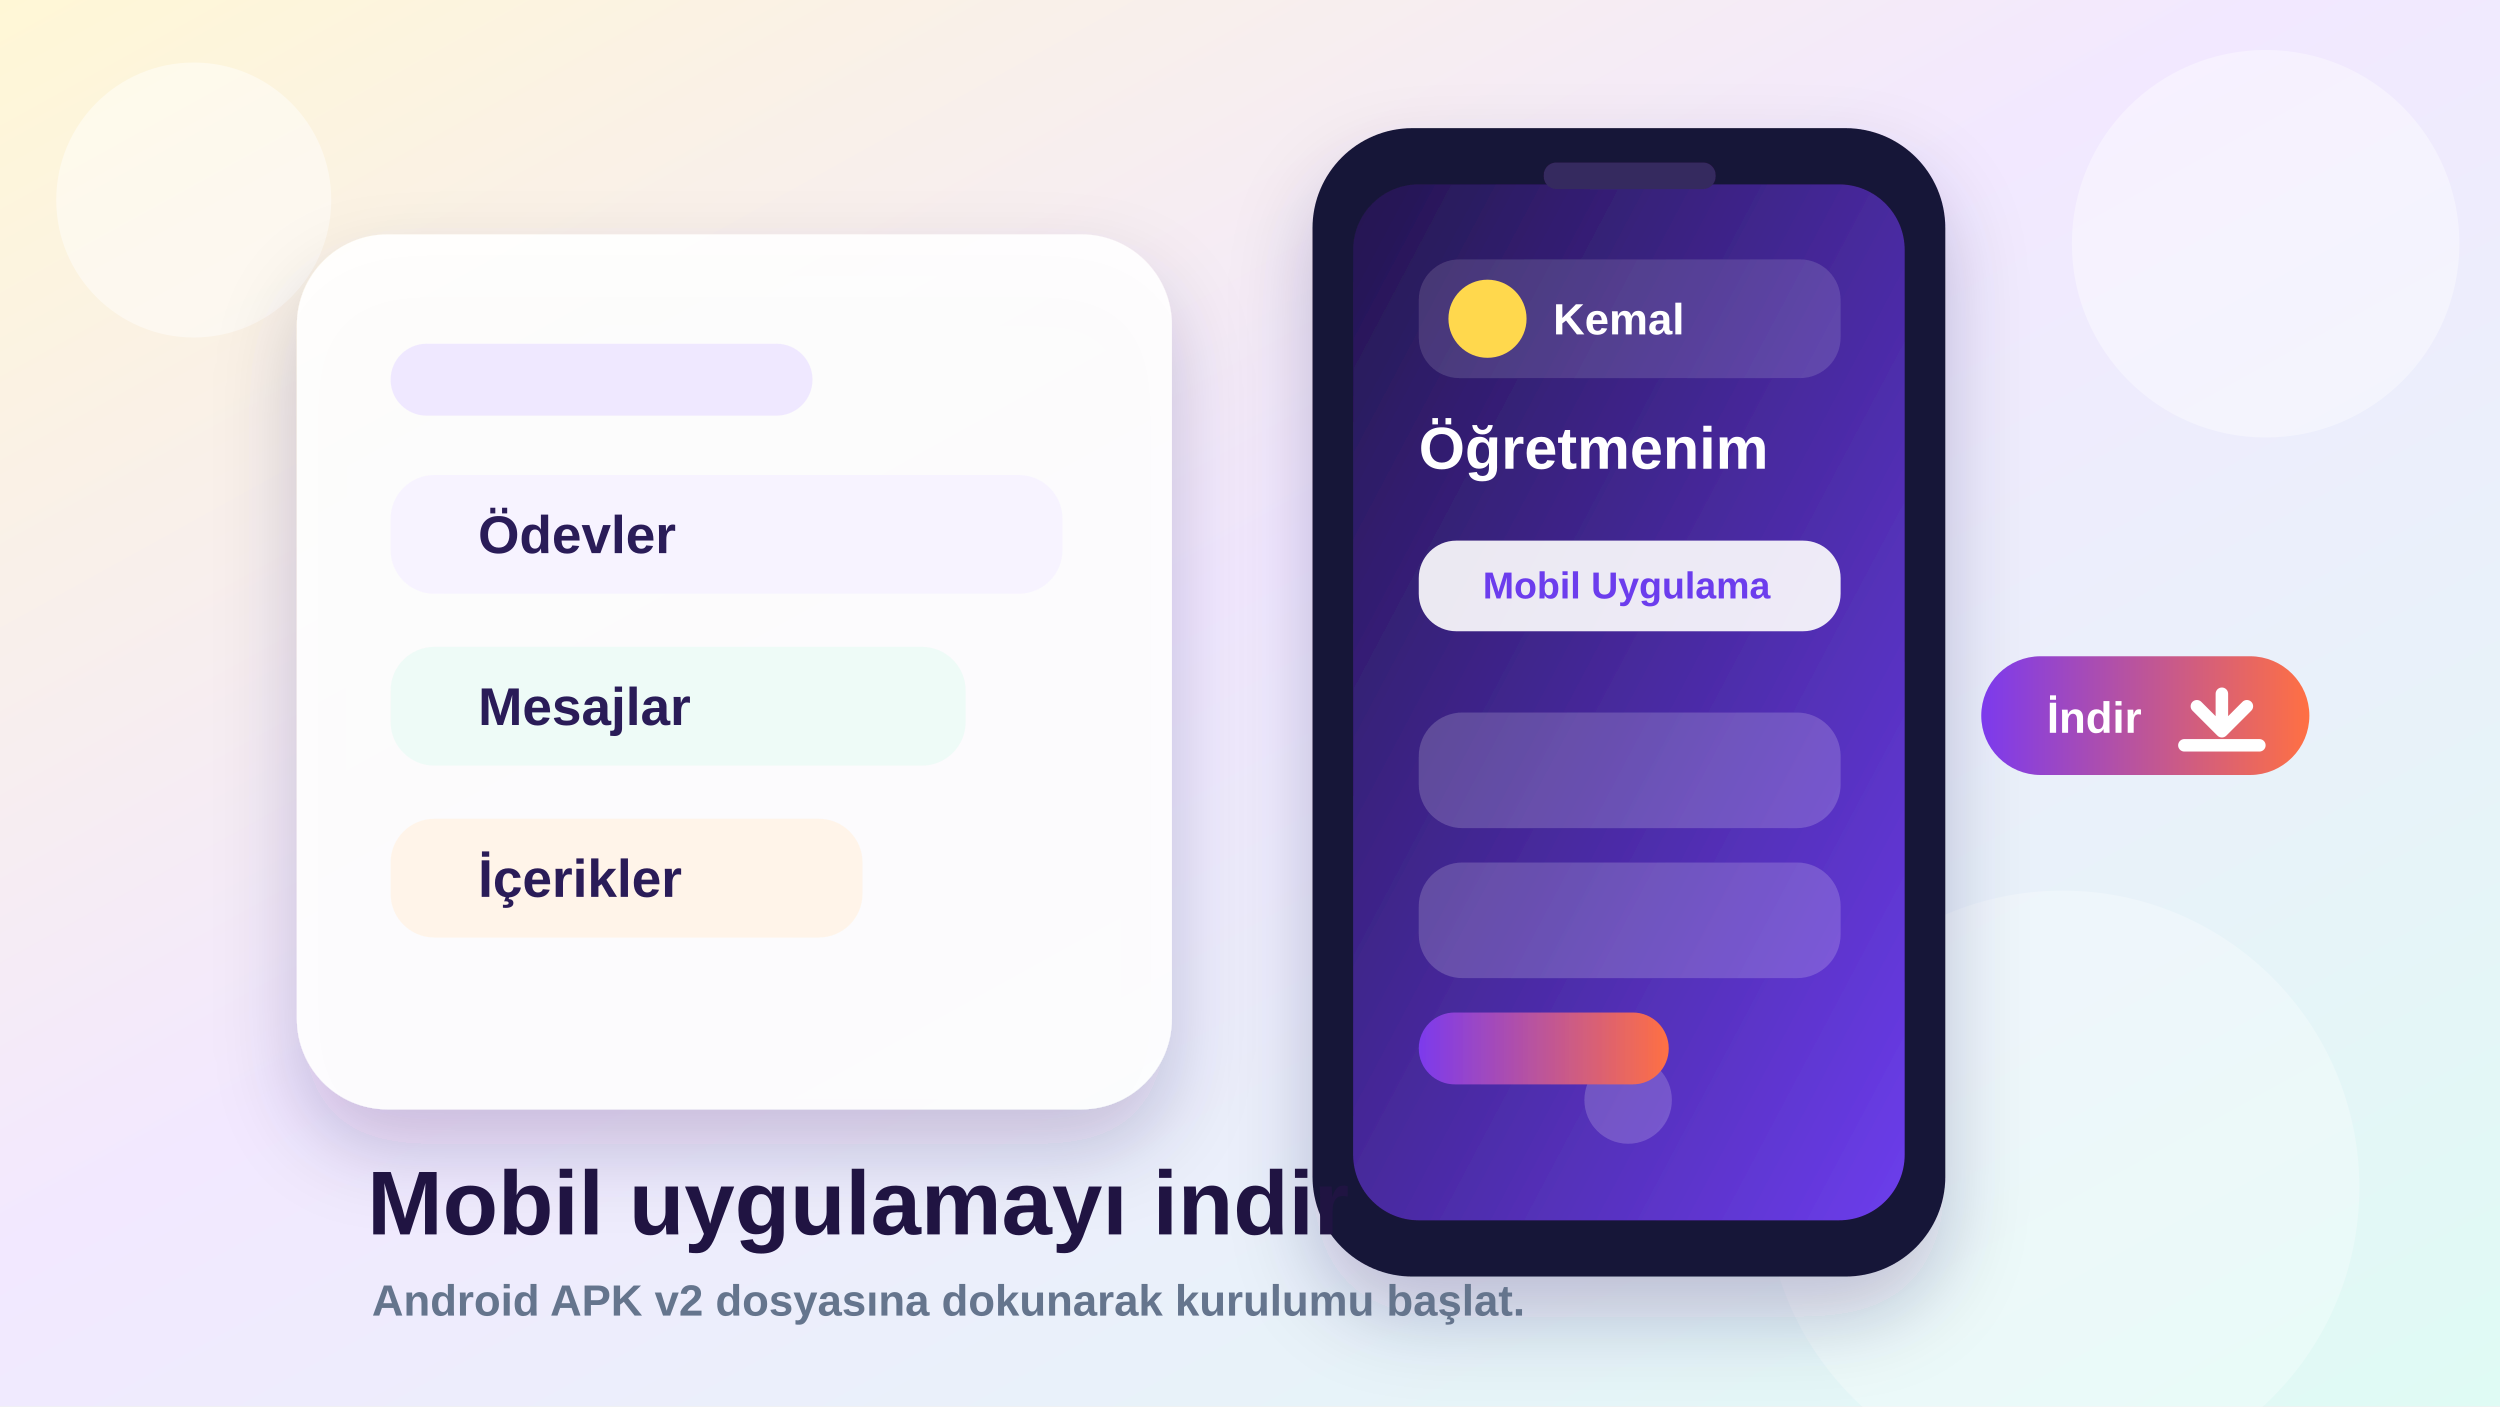
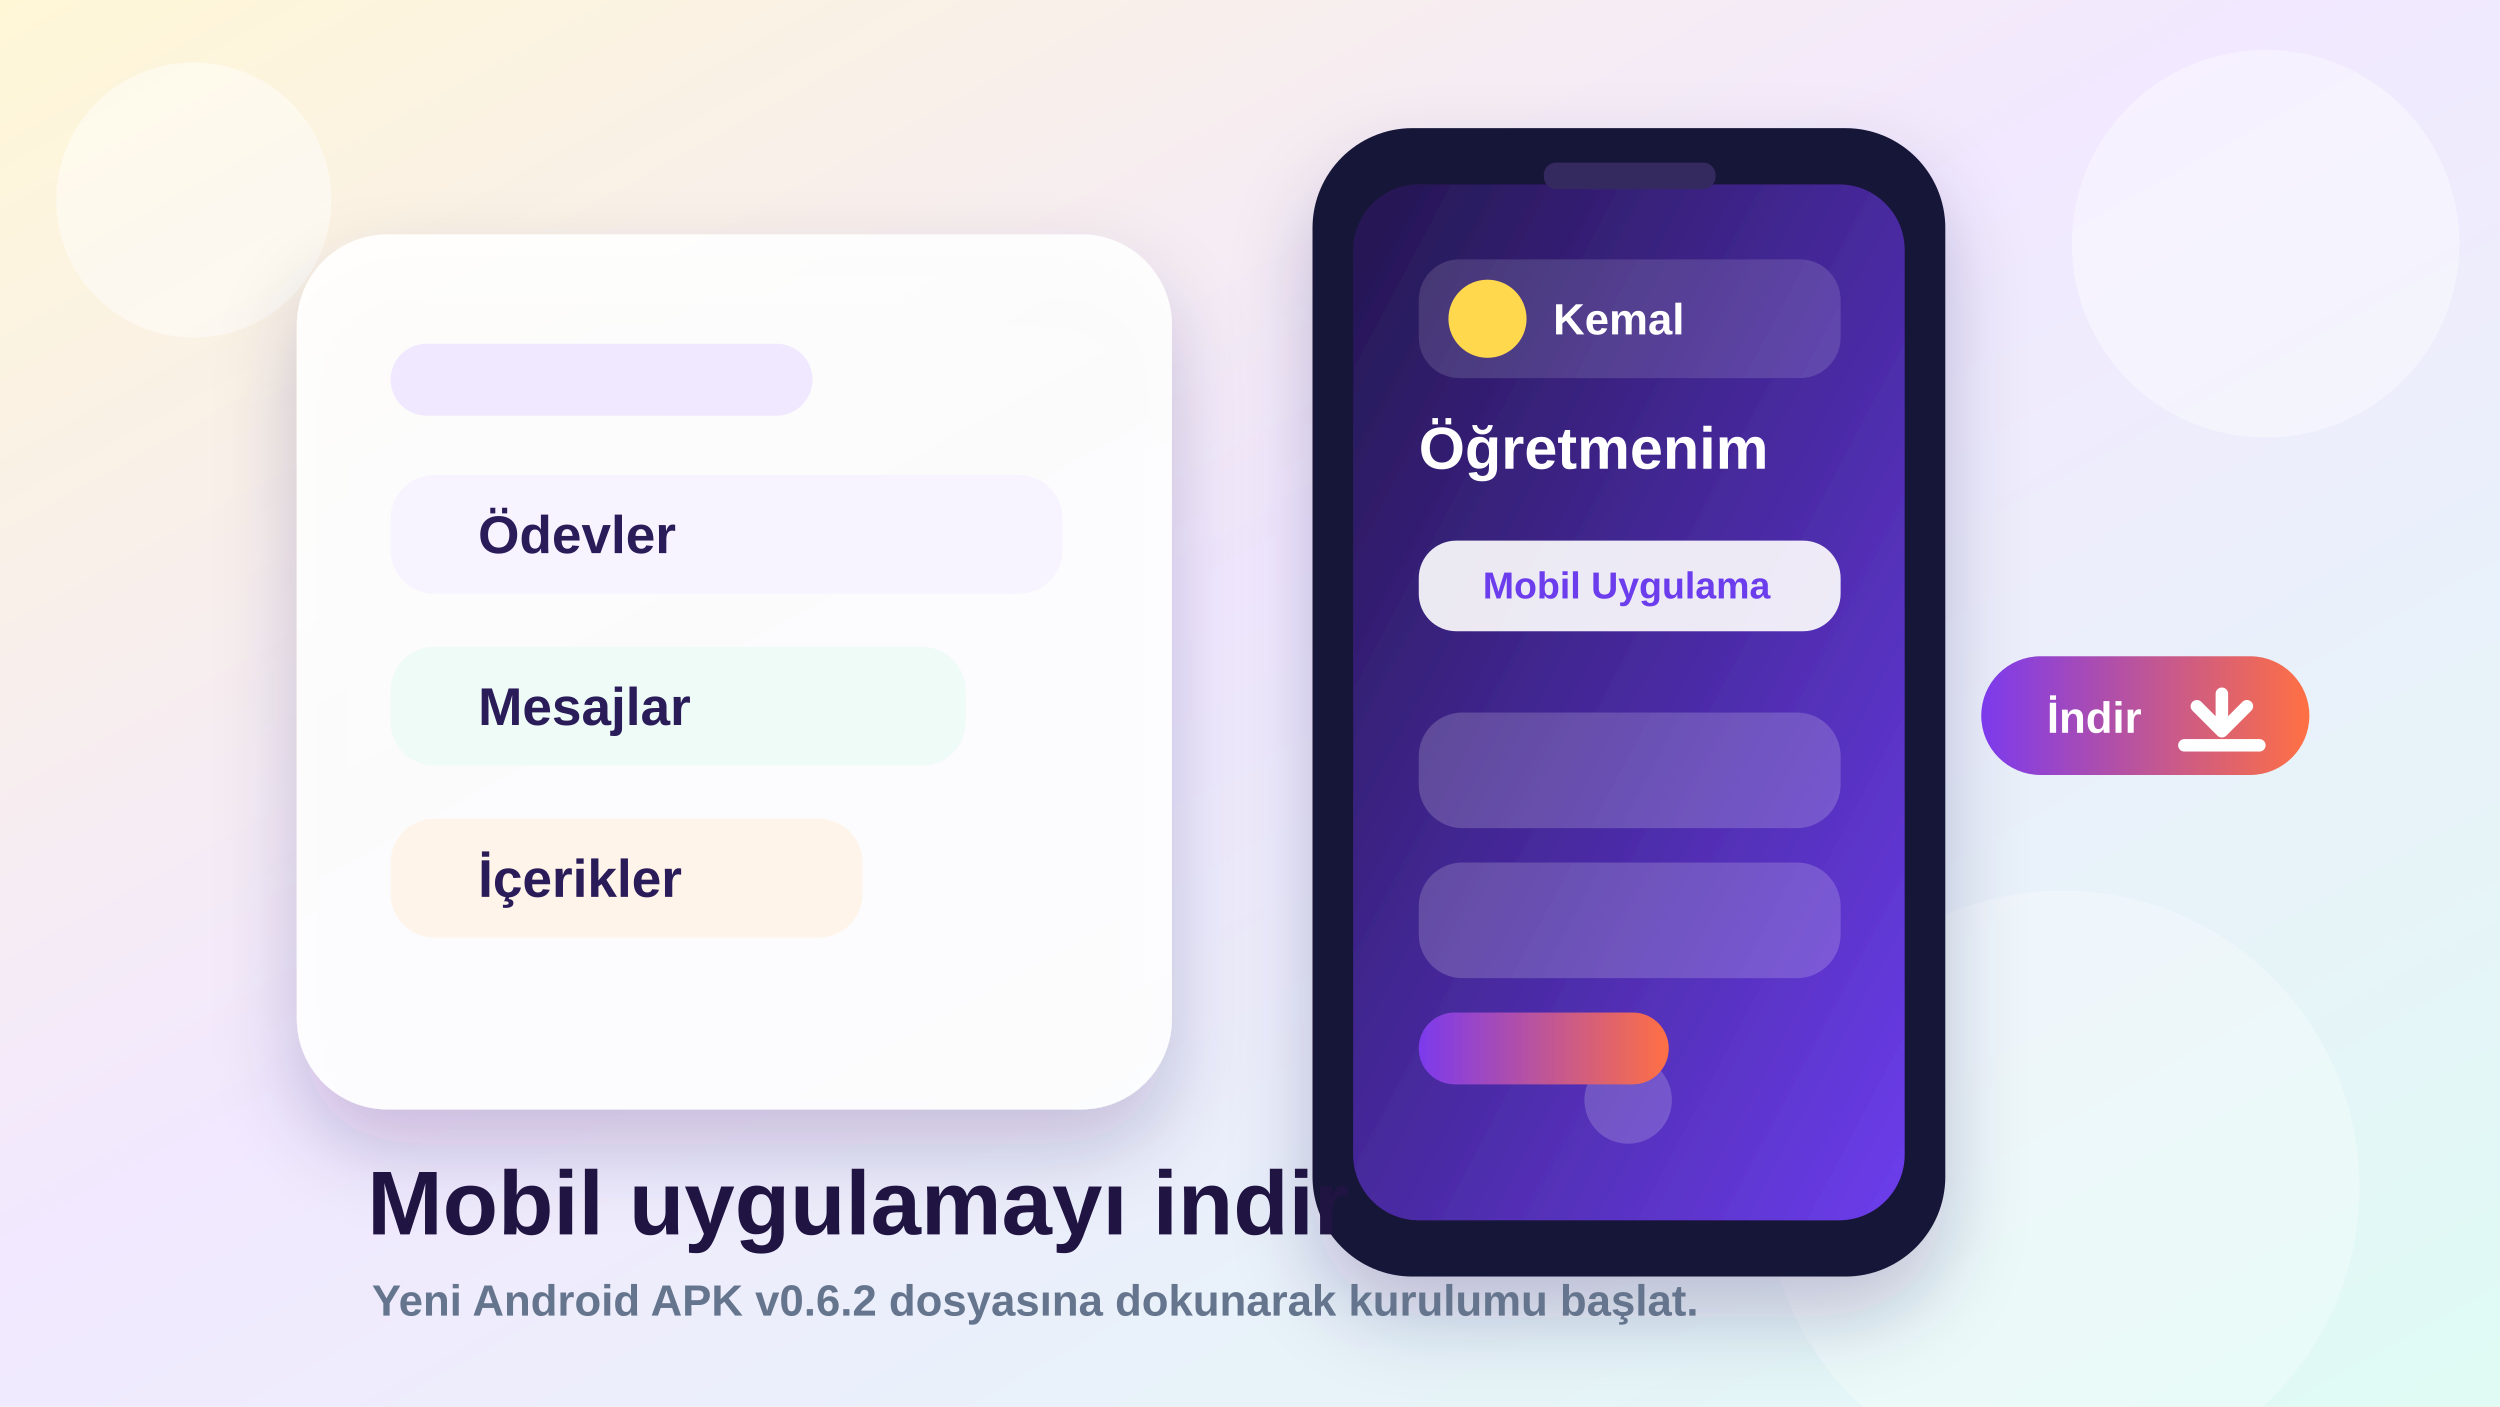
<svg xmlns="http://www.w3.org/2000/svg" viewBox="0 0 1600 900" role="img" aria-labelledby="title desc">
  <defs>
    <linearGradient id="bg" x1="0" x2="1" y1="0" y2="1">
      <stop offset="0" stop-color="#fff7d6" />
      <stop offset=".45" stop-color="#f2e8ff" />
      <stop offset="1" stop-color="#dffbf4" />
    </linearGradient>
    <linearGradient id="phone" x1="0" x2="1" y1="0" y2="1">
      <stop offset="0" stop-color="#23164f" />
      <stop offset="1" stop-color="#6c3ded" />
    </linearGradient>
    <linearGradient id="cta" x1="0" x2="1">
      <stop offset="0" stop-color="#7c3aed" />
      <stop offset="1" stop-color="#ff7043" />
    </linearGradient>
    <filter id="shadow" x="-20%" y="-20%" width="140%" height="150%">
      <feDropShadow dx="0" dy="26" stdDeviation="26" flood-color="#2b1b59" flood-opacity=".22" />
    </filter>
  </defs>
  <rect width="1600" height="900" fill="url(#bg)" />
  <circle cx="124" cy="128" r="88" fill="#fff" opacity=".45" />
  <circle cx="1450" cy="156" r="124" fill="#fff" opacity=".38" />
  <circle cx="1320" cy="760" r="190" fill="#ffffff" opacity=".28" />
  <g filter="url(#shadow)">
    <rect x="190" y="150" width="560" height="560" rx="58" fill="#fff" opacity=".9" />
    <rect x="250" y="220" width="270" height="46" rx="23" fill="#efe8ff" />
    <rect x="250" y="304" width="430" height="76" rx="28" fill="#f7f3ff" />
    <rect x="250" y="414" width="368" height="76" rx="28" fill="#eefbf7" />
    <rect x="250" y="524" width="302" height="76" rx="28" fill="#fff4e9" />
    <text x="306" y="354" font-family="Arial, sans-serif" font-size="34" font-weight="800" fill="#2b1b59">Ödevler</text>
    <text x="306" y="464" font-family="Arial, sans-serif" font-size="34" font-weight="800" fill="#2b1b59">Mesajlar</text>
    <text x="306" y="574" font-family="Arial, sans-serif" font-size="34" font-weight="800" fill="#2b1b59">İçerikler</text>
  </g>
  <g filter="url(#shadow)">
    <rect x="840" y="82" width="405" height="735" rx="64" fill="#191338" />
    <rect x="866" y="118" width="353" height="663" rx="42" fill="url(#phone)" />
    <rect x="988" y="104" width="110" height="17" rx="8" fill="#36295f" />
    <circle cx="1042" cy="704" r="28" fill="#ffffff" opacity=".18" />
    <rect x="908" y="166" width="270" height="76" rx="26" fill="#fff" opacity=".13" />
    <circle cx="952" cy="204" r="25" fill="#ffd84d" />
    <text x="994" y="214" font-family="Arial, sans-serif" font-size="28" font-weight="900" fill="#fff">Kemal</text>
    <text x="908" y="300" font-family="Arial, sans-serif" font-size="38" font-weight="900" fill="#fff">Öğretmenim</text>
    <rect x="908" y="346" width="270" height="58" rx="24" fill="#fff" opacity=".9" />
    <text x="949" y="383" font-family="Arial, sans-serif" font-size="24" font-weight="900" fill="#6c3ded">Mobil Uygulama</text>
    <rect x="908" y="456" width="270" height="74" rx="28" fill="#ffffff" opacity=".18" />
    <rect x="908" y="552" width="270" height="74" rx="28" fill="#ffffff" opacity=".18" />
    <rect x="908" y="648" width="160" height="46" rx="23" fill="url(#cta)" />
  </g>
  <g>
    <text x="235" y="790" font-family="Arial, sans-serif" font-size="58" font-weight="900" fill="#201442">Mobil uygulamayı indir</text>
-     <text x="238" y="842" font-family="Arial, sans-serif" font-size="28" font-weight="700" fill="#65758d">Android APK v2 dosyasına dokunarak kurulumu başlat.</text>
+     <text x="238" y="842" font-family="Arial, sans-serif" font-size="28" font-weight="700" fill="#65758d">Yeni Android APK v0.6.2 dosyasına dokunarak kurulumu başlat.</text>
  </g>
  <g transform="translate(1268 420)">
    <rect width="210" height="76" rx="38" fill="url(#cta)" />
    <text x="42" y="49" font-family="Arial, sans-serif" font-size="28" font-weight="900" fill="#fff">İndir</text>
    <path d="M154 24v24m0 0 16-16m-16 16-16-16M130 57h48" fill="none" stroke="#fff" stroke-width="8" stroke-linecap="round" stroke-linejoin="round" />
  </g>
</svg>
